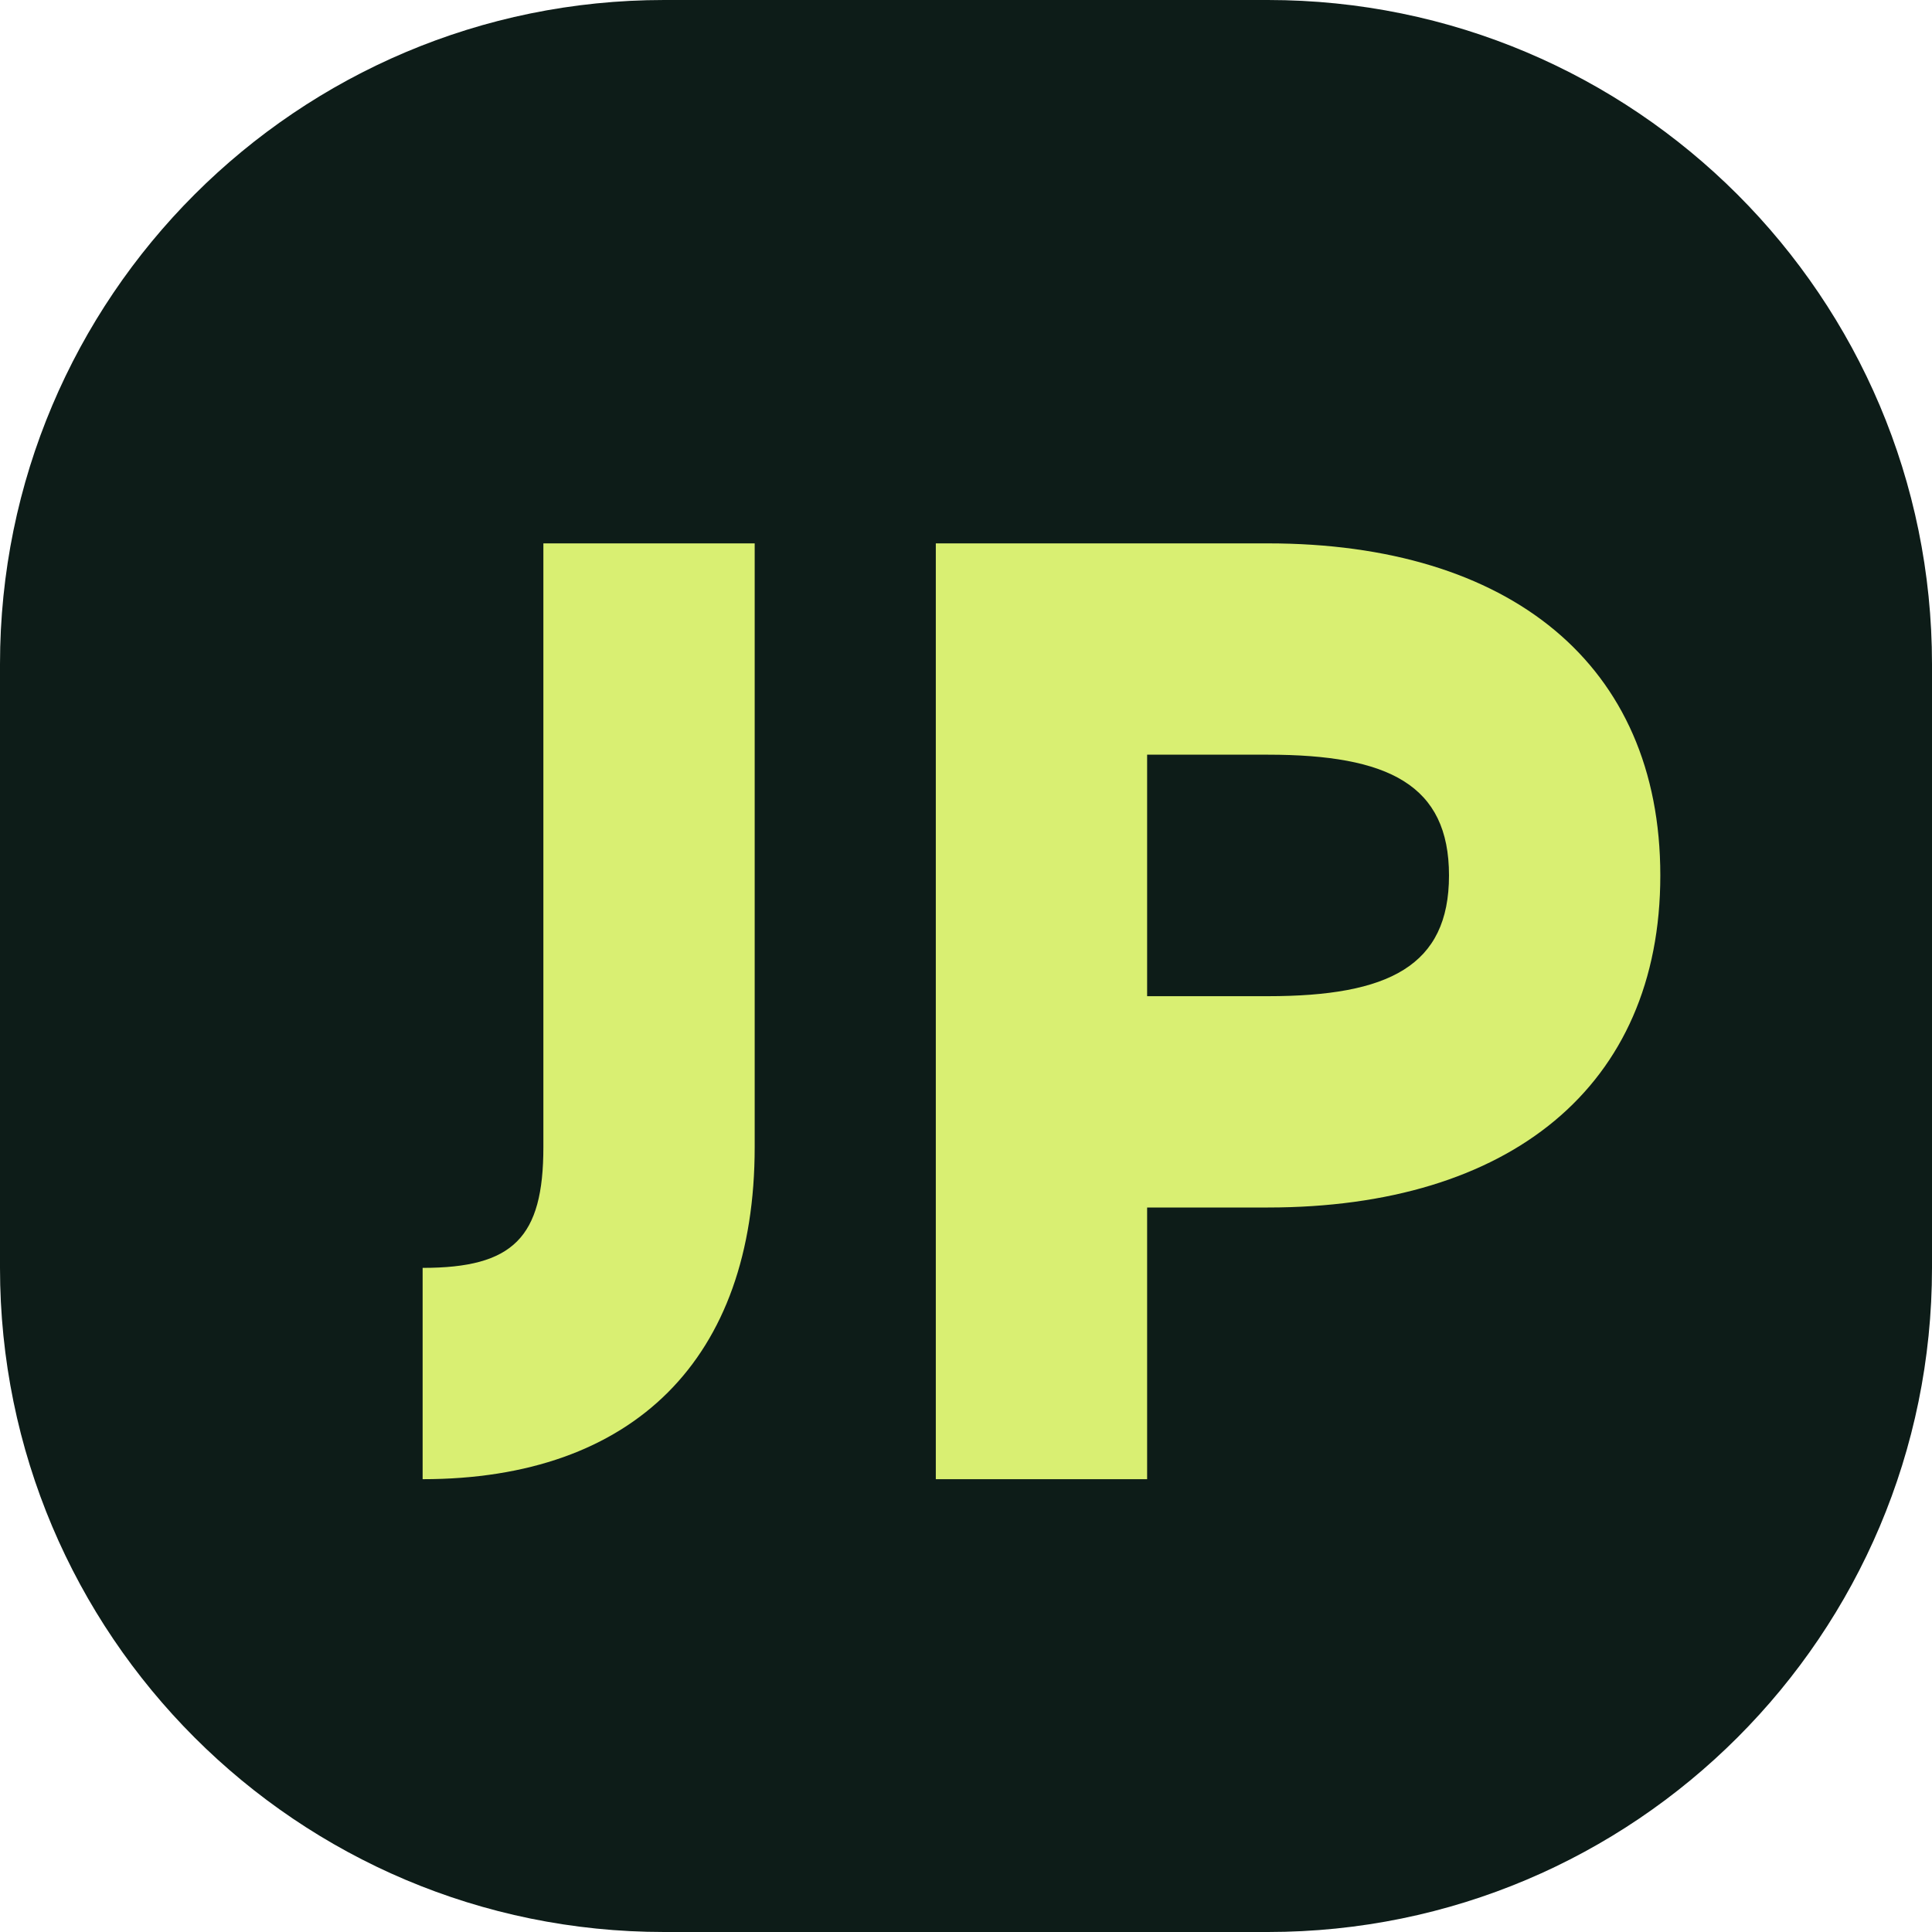
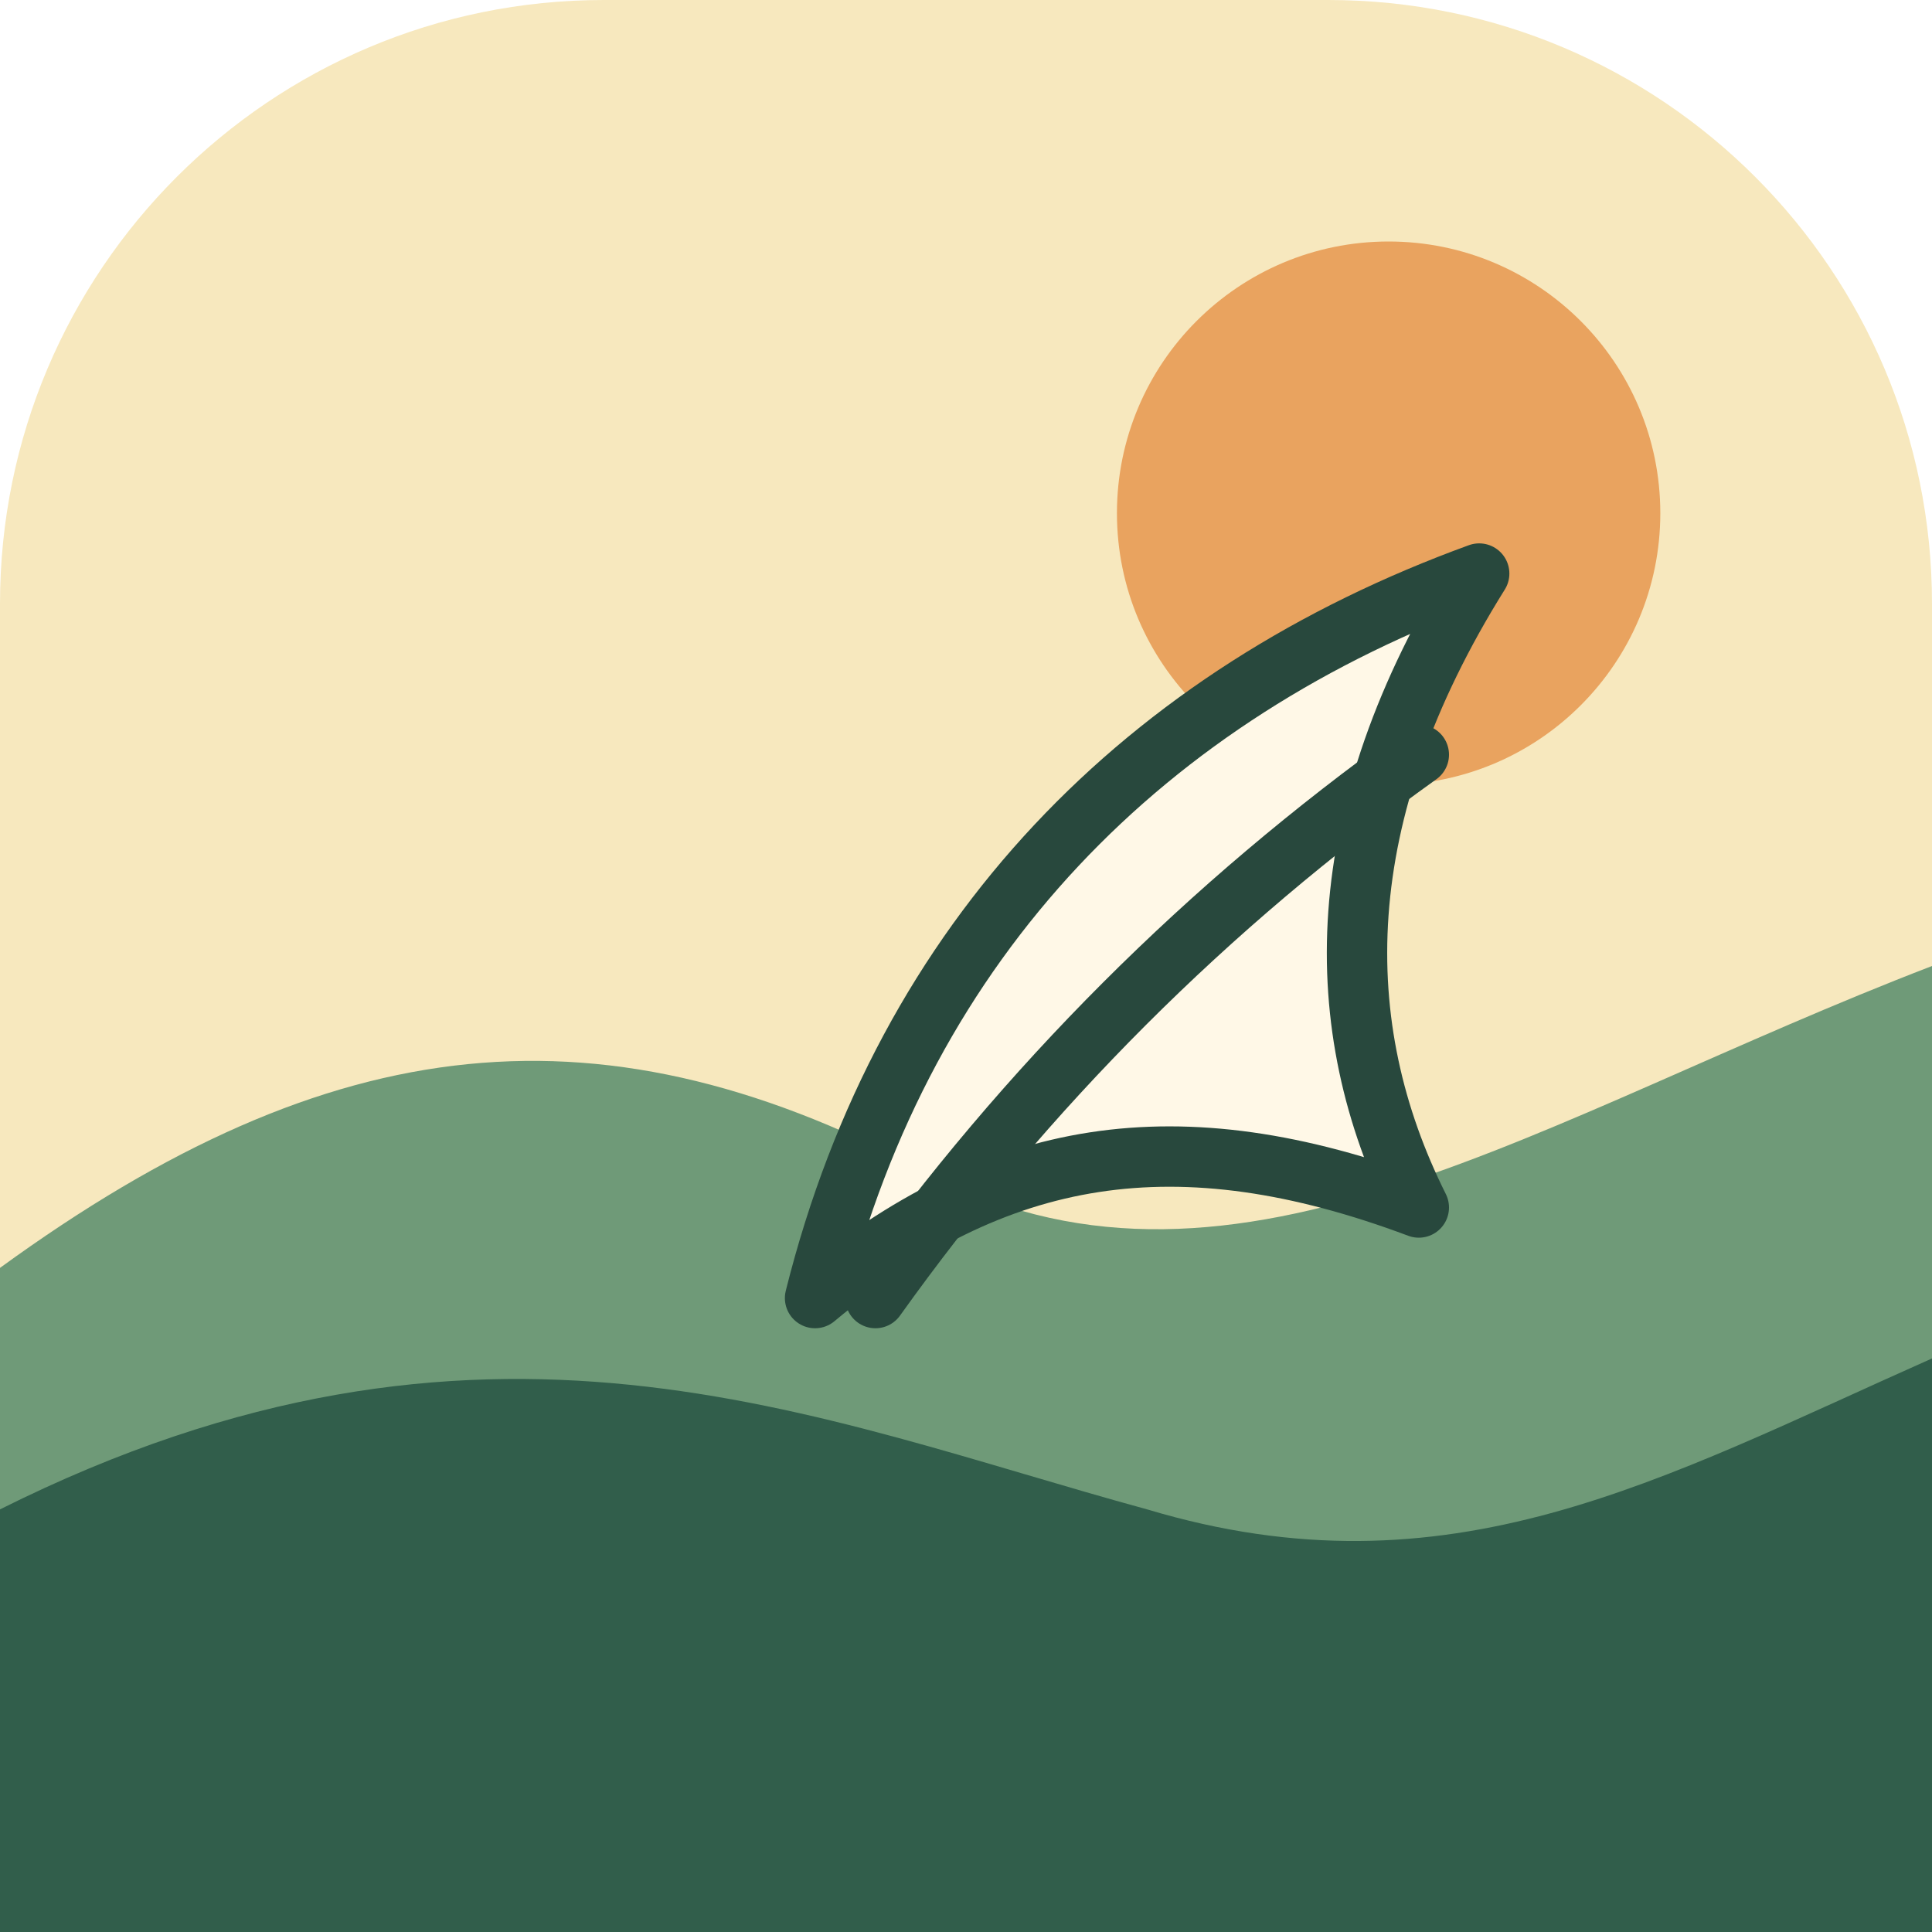
<svg xmlns="http://www.w3.org/2000/svg" viewBox="0 0 64 64">
-   <rect width="64" height="64" rx="22" fill="#0d1c18" />
-   <path d="M18 18h7v20c0 7-4 11-11 11v-7c3 0 4-1 4-4V18Zm13 0h11c8 0 13 4 13 11s-5 11-13 11h-4v9h-7V18Zm7 7v8h4c4 0 6-1 6-4s-2-4-6-4h-4Z" fill="#d9ef72" />
+   <rect width="64" height="64" rx="20" fill="#f7e8be" />
+   <circle cx="46" cy="17" r="9" fill="#e9a35f" />
+   <path d="M0 42c11-8 20-9 31-3 10 5 20-2 33-7v32H0Z" fill="#6f9a78" />
+   <path d="M0 50c16-8 27-3 38 0 10 3 17-1 26-5v19H0Z" fill="#315e4b" />
+   <path d="M27 43c3-12 11-20 22-24-5 8-5 15-2 21-8-3-14-2-20 3Z" fill="#fff8e7" stroke="#28483d" stroke-width="2" stroke-linejoin="round" />
+   <path d="M29 43c5-7 11-13 18-18" fill="none" stroke="#28483d" stroke-width="2" stroke-linecap="round" />
</svg>
